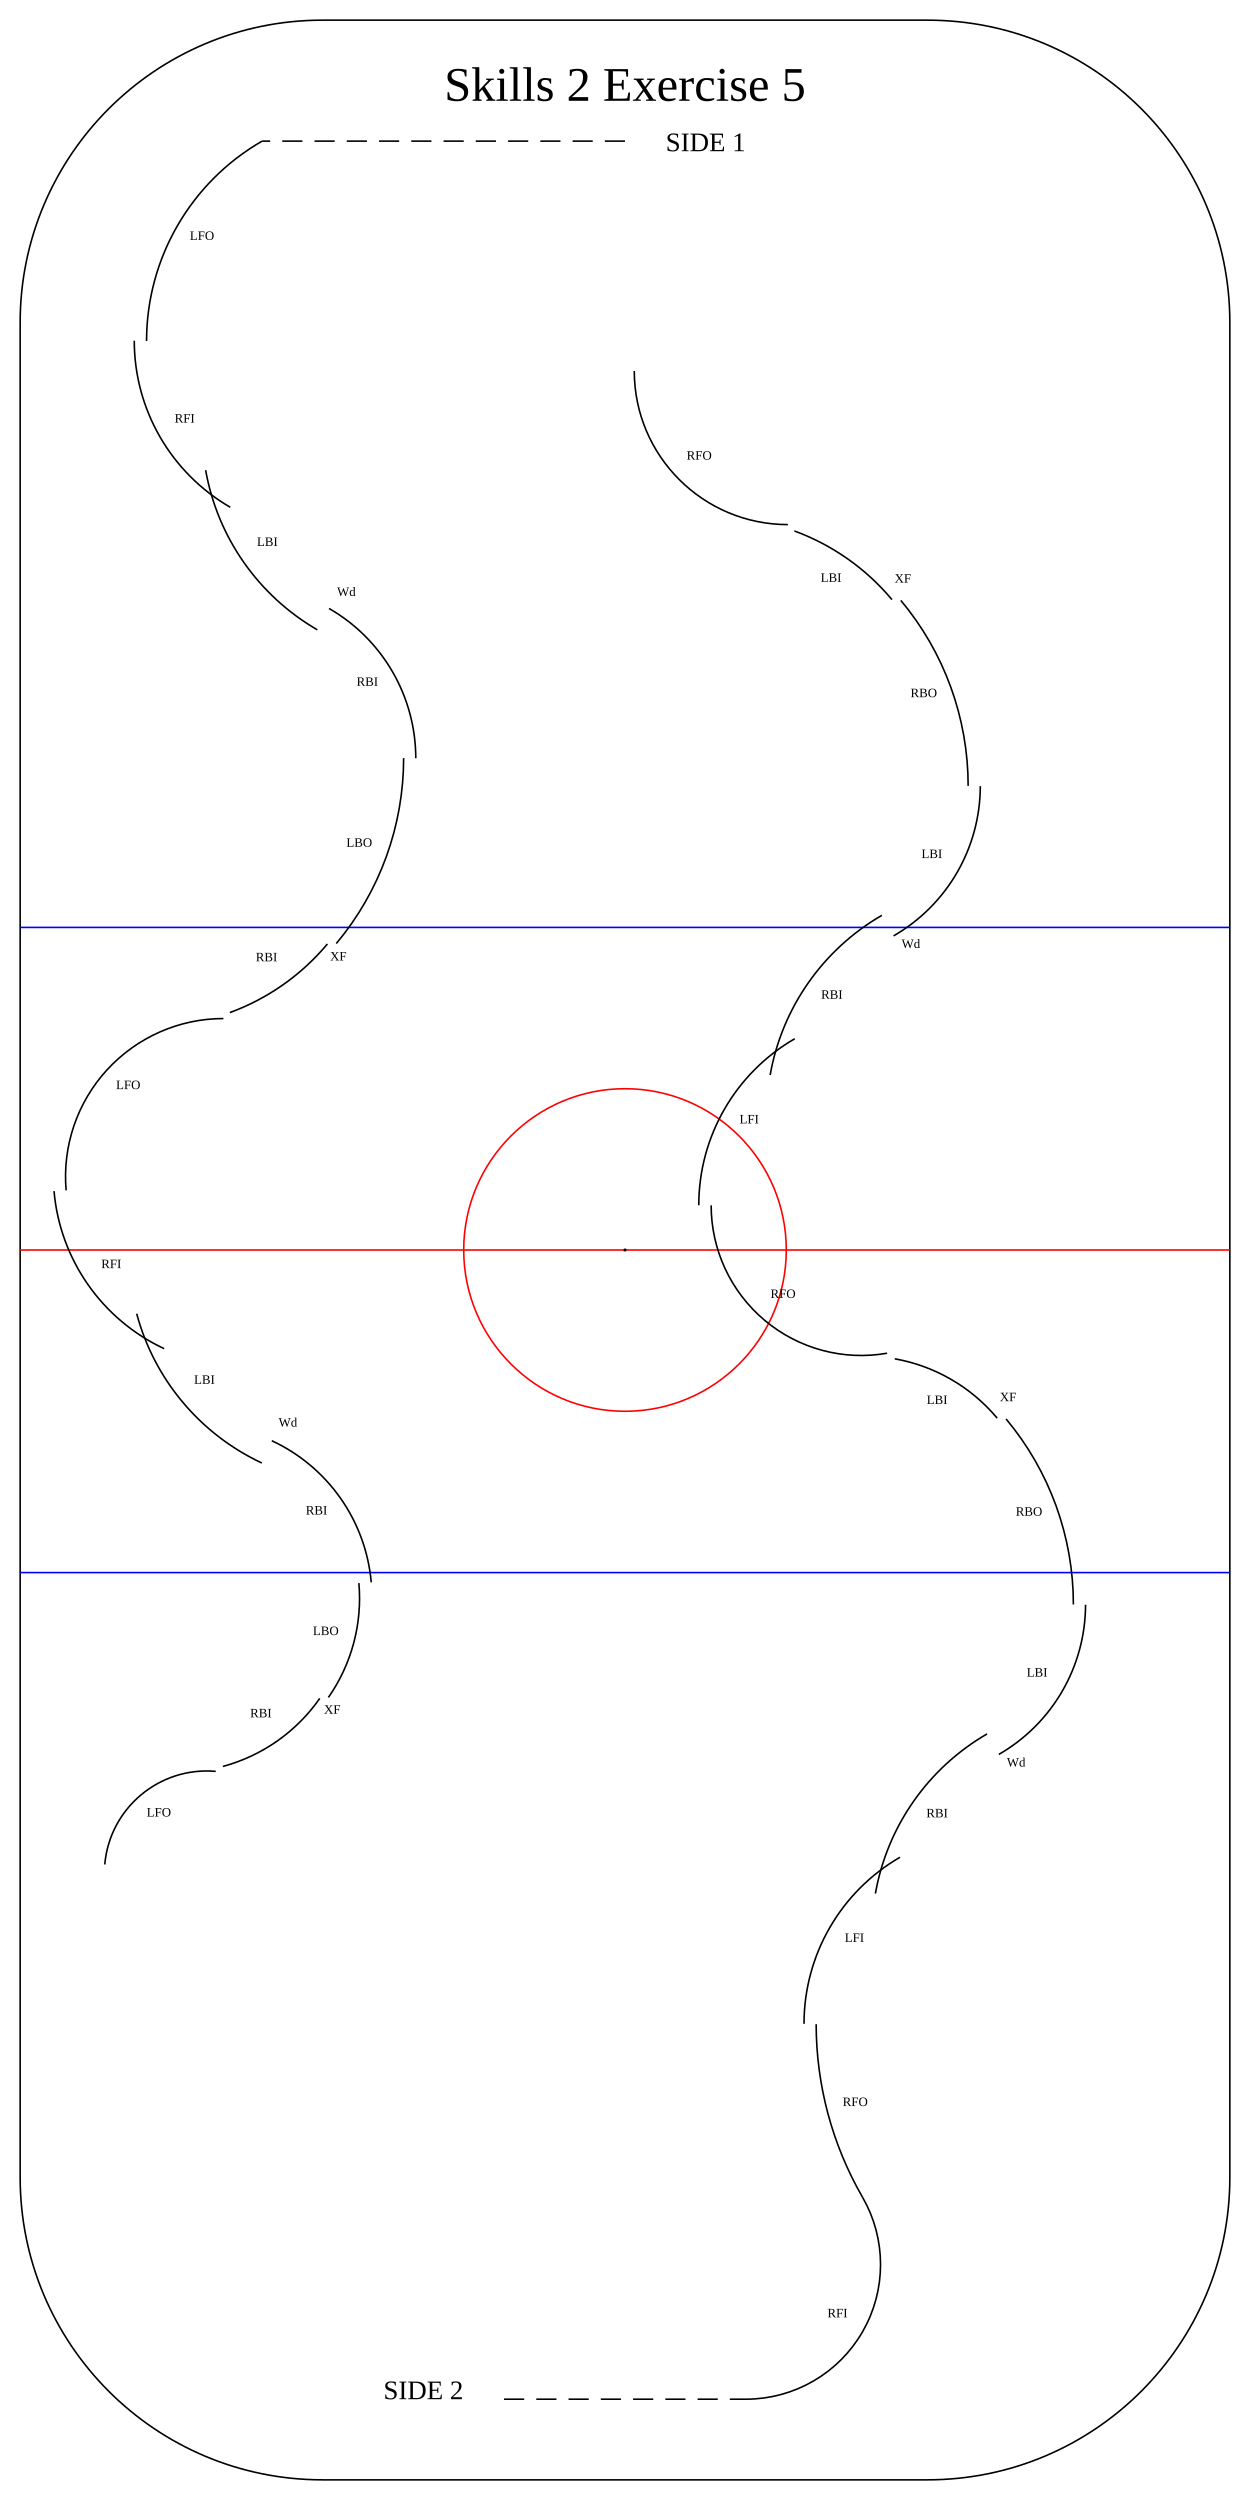
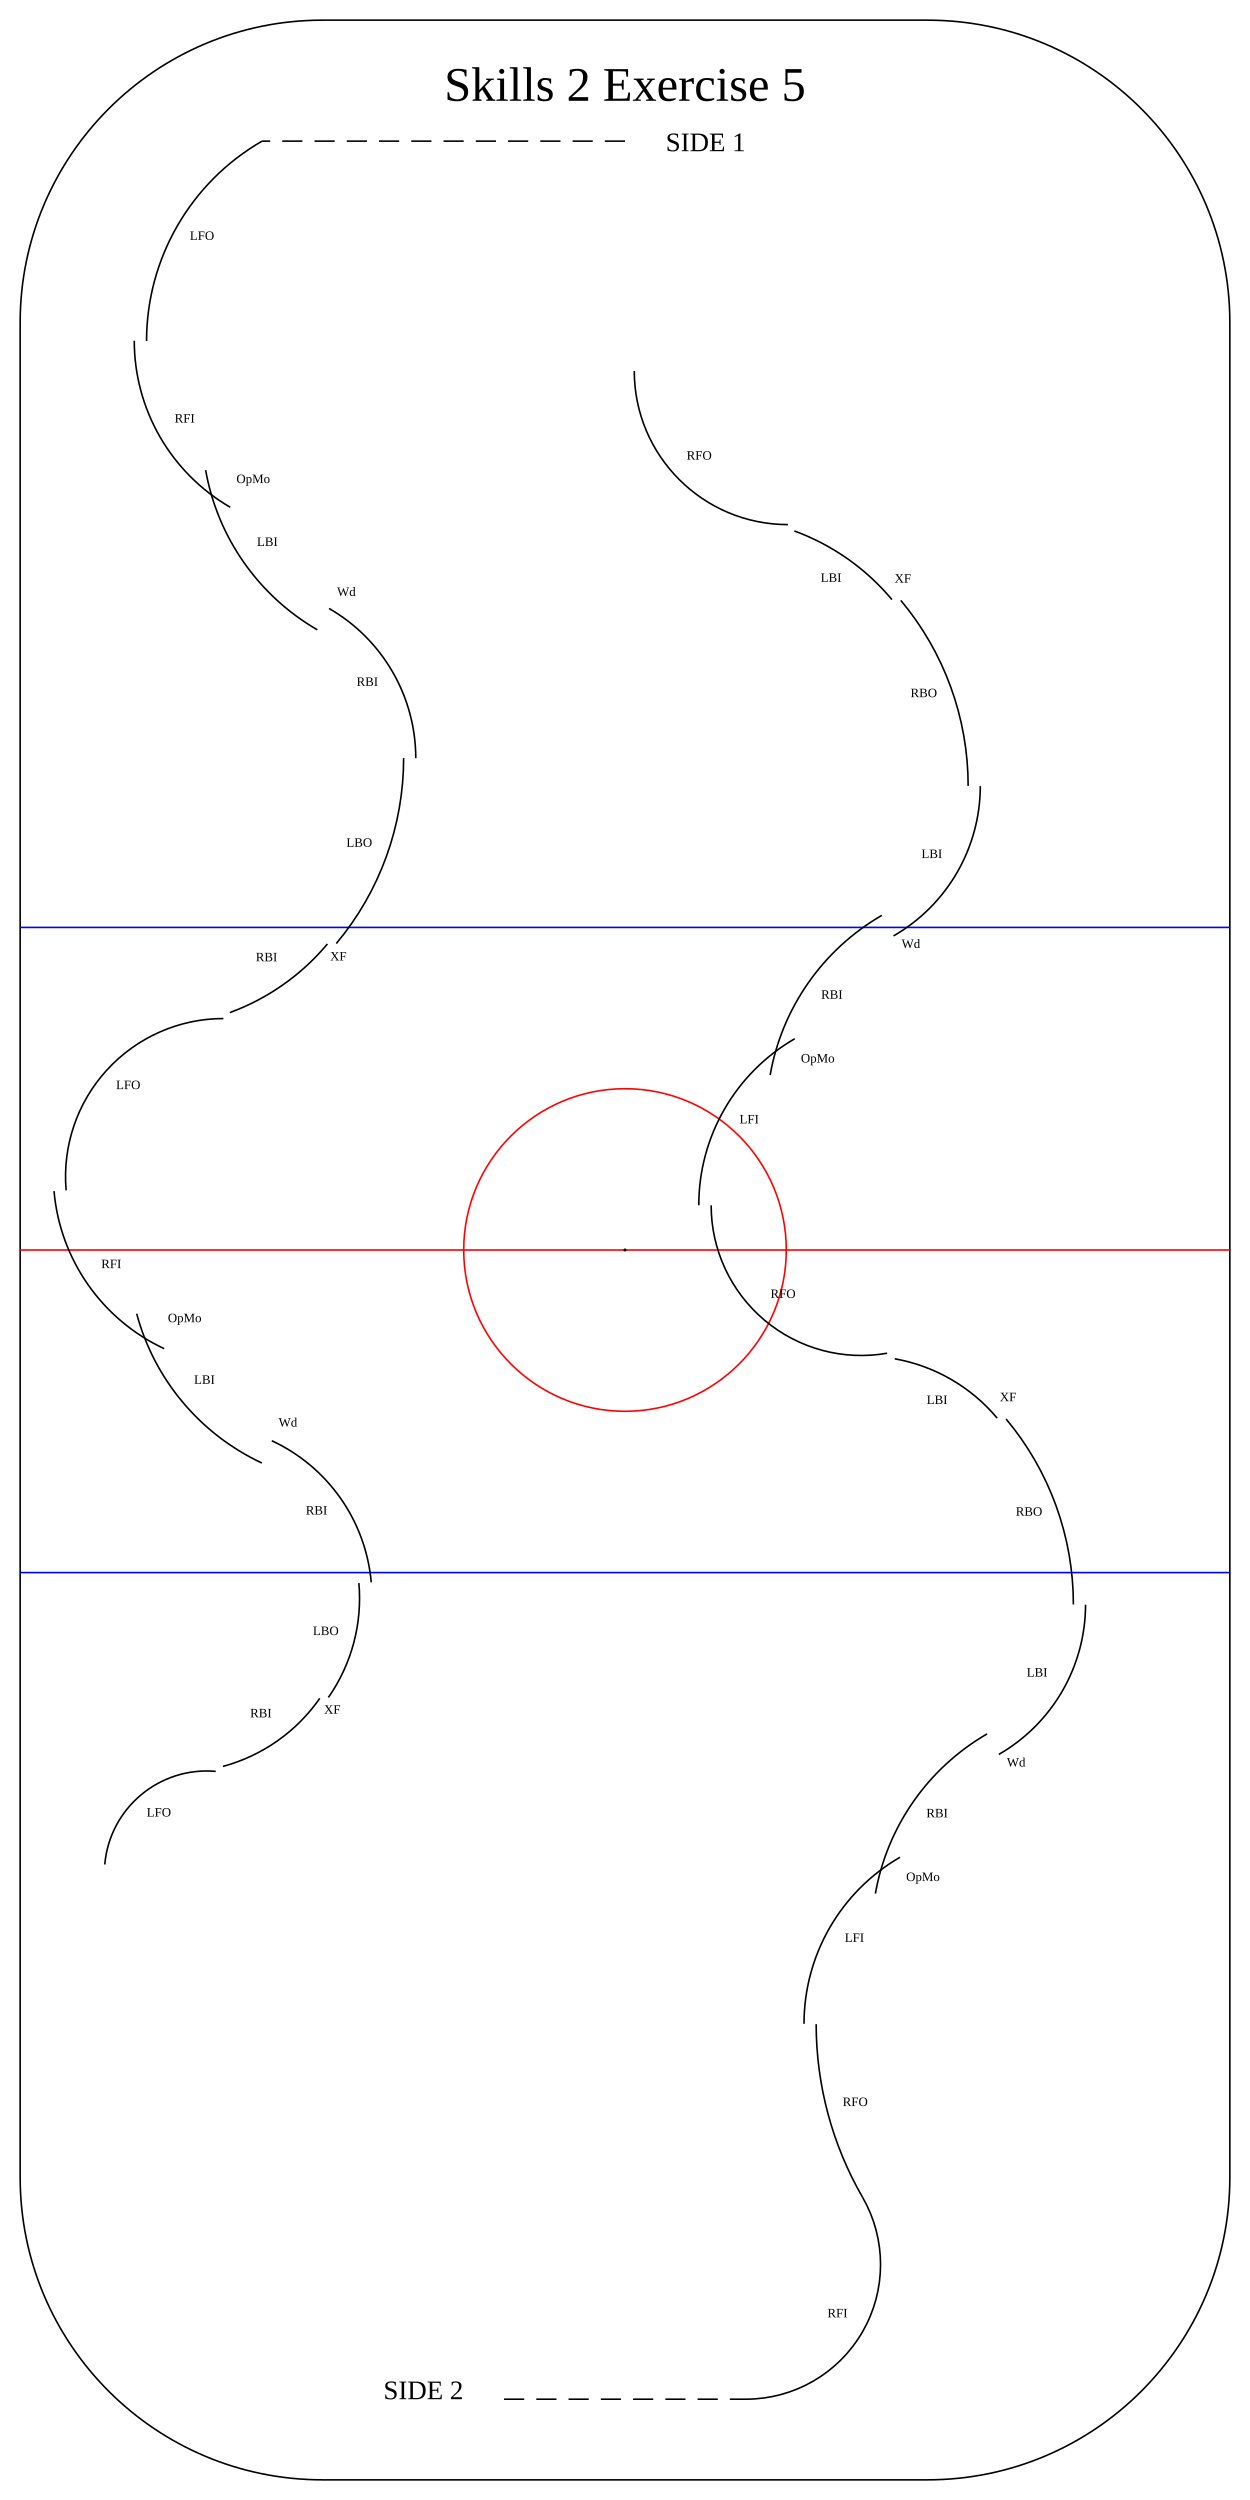
<svg xmlns="http://www.w3.org/2000/svg" xmlns:xlink="http://www.w3.org/1999/xlink" height="6200" viewBox="-50 -50 3100 6200" width="3100">
  <defs>
    <style>
text { text-anchor: middle } path,rect,circle { fill:none; stroke: black; }
</style>
    <g id="Rink">
      <clipPath id="clip-rink">
        <rect height="6100" rx="750" ry="750" width="3000" x="0" y="0" />
      </clipPath>
      <rect height="6100" rx="750" ry="750" style="text { text-anchor: middle } path,rect,circle { fill:none; stroke: black; } clip-path:url(#clip-rink)" width="3000" x="0" y="0" />
      <path d="M 0,3050 l 3000,0" style="stroke:red;" />
      <circle cx="1500" cy="3050" r="400" style="stroke:red;" />
      <circle cx="1500" cy="3050" r="2" style="fill: black;" />
      <path d="M 0,2250 l 3000,0" style="stroke: blue;" />
      <path d="M 0,3850 l 3000,0" style="stroke: blue;" />
    </g>
    <g id="Info" />
    <g id="LF[len=900,label=&quot; &quot;,style=&quot;dashed&quot;]">
      <path d="M 0,0 l 0,900" stroke-dasharray="50 30" />
    </g>
    <g id="LFO&gt;+">
      <path d="M 0,0 a 572,572 0 0 0 286,496" />
    </g>
    <g id="RFI&gt;[len=500]">
      <path d="M 0,0 a 477,477 0 0 0 238,413" />
    </g>
    <g id="LBI[angle=50,len=500]">
      <path d="M 0,0 a 572,572 0 0 0 204,438" />
    </g>
    <g id="wd-RBI&gt;">
      <path d="M 0,0 a 429,429 0 0 1 -214,372" />
    </g>
    <g id="LBO[angle=40,len=500]">
      <path d="M 0,0 a 716,716 0 0 1 -167,460" />
    </g>
    <g id="xf-RBI-[angle=30]">
      <path d="M 0,0 a 572,572 0 0 1 -76,286" />
    </g>
    <g id="LFO[angle=95,len=650]">
      <path d="M 0,0 a 392,392 0 0 0 426,390" />
    </g>
    <g id="LBO-[angle=40]">
      <path d="M 0,0 a 429,429 0 0 1 -100,276" />
    </g>
    <g id="xf-RBI-[angle=40]">
      <path d="M 0,0 a 429,429 0 0 1 -100,276" />
    </g>
    <g id="LFO[angle=90,len=400]">
      <path d="M 0,0 a 254,254 0 0 0 254,254" />
    </g>
    <g id="RF+[label=&quot; &quot;,style=&quot;dashed&quot;]">
      <path d="M 0,0 l 0,600" stroke-dasharray="50 30" />
    </g>
    <g id="RFI[angle=120,len=700]">
      <path d="M 0,0 a 334,334 0 0 0 501,289" />
    </g>
    <g id="RFO[angle=30]">
      <path d="M 0,0 a 859,859 0 0 1 -115,429" />
    </g>
    <g id="LFI&gt;[len=500]">
      <path d="M 0,0 a 477,477 0 0 1 -238,413" />
    </g>
    <g id="RBI[angle=50,len=500]">
      <path d="M 0,0 a 572,572 0 0 1 -204,438" />
    </g>
    <g id="wd-LBI&gt;">
      <path d="M 0,0 a 429,429 0 0 0 214,372" />
    </g>
    <g id="RBO[angle=40,len=500]">
      <path d="M 0,0 a 716,716 0 0 0 167,460" />
    </g>
    <g id="xf-LBI-[angle=40]">
      <path d="M 0,0 a 429,429 0 0 0 100,276" />
    </g>
    <g id="RFO[angle=100,len=650]">
      <path d="M 0,0 a 372,372 0 0 1 -437,366" />
    </g>
    <g id="xf-LBI-[angle=30]">
      <path d="M 0,0 a 572,572 0 0 0 76,286" />
    </g>
    <g id="RFO+[angle=90]">
      <path d="M 0,0 a 381,381 0 0 1 -381,381" />
    </g>
  </defs>
  <use id="r_0_c_0_4" style="stroke-width:4;" transform="translate(0 0) rotate(0)" xlink:href="#Rink" />
  <text style="font-size: 90pt;" x="1500" y="200">
Skills 2 Exercise 5
</text>
  <text style="font-size:50pt;" x="1700" y="325">
SIDE 1
</text>
  <use id="r_7_c_0_37" style="stroke-width:4;" transform="translate(1500 300) rotate(90)" xlink:href="#LF[len=900,label=&quot; &quot;,style=&quot;dashed&quot;]" />
  <text style="font-size:24pt;" x="1050" y="330">
 
</text>
  <use id="r_9_c_0_22" style="stroke-width:4;" transform="translate(600 300) rotate(60)" xlink:href="#LFO&gt;+" />
  <text style="font-size:24pt;" x="451" y="545">
LFO
</text>
  <use id="r_12_c_0_22" style="stroke-width:4;" transform="translate(283 795) rotate(0)" xlink:href="#RFI&gt;[len=500]" />
  <text style="font-size:24pt;" x="408" y="998">
RFI
</text>
-   <use id="r_14_c_0_22" style="stroke-width:4;" transform="translate(460 1116) rotate(350)" xlink:href="#LBI[angle=50,len=500]" />
+   <text style="font-size:24pt;" x="578" y="1148">
+ OpMo
+ </text>
+   <use id="r_15_c_0_22" style="stroke-width:4;" transform="translate(460 1116) rotate(350)" xlink:href="#LBI[angle=50,len=500]" />
  <text style="font-size:24pt;" x="613" y="1304">
LBI
</text>
-   <use id="r_16_c_0_7" style="stroke-width:4;" transform="translate(766 1459) rotate(300)" xlink:href="#wd-RBI&gt;" />
+   <use id="r_17_c_0_7" style="stroke-width:4;" transform="translate(766 1459) rotate(300)" xlink:href="#wd-RBI&gt;" />
  <text style="font-size:24pt;" x="861" y="1651">
RBI
</text>
  <text style="font-size:24pt;" x="809" y="1428">
Wd
</text>
-   <use id="r_17_c_0_22" style="stroke-width:4;" transform="translate(951 1830) rotate(0)" xlink:href="#LBO[angle=40,len=500]" />
+   <use id="r_18_c_0_22" style="stroke-width:4;" transform="translate(951 1830) rotate(0)" xlink:href="#LBO[angle=40,len=500]" />
  <text style="font-size:24pt;" x="841" y="2050">
LBO
</text>
-   <use id="r_18_c_0_25" style="stroke-width:4;" transform="translate(762 2291) rotate(40)" xlink:href="#xf-RBI-[angle=30]" />
+   <use id="r_19_c_0_25" style="stroke-width:4;" transform="translate(762 2291) rotate(40)" xlink:href="#xf-RBI-[angle=30]" />
  <text style="font-size:24pt;" x="611" y="2334">
RBI
</text>
  <text style="font-size:24pt;" x="789" y="2332">
XF
</text>
-   <use id="r_20_c_0_22" style="stroke-width:4;" transform="translate(504 2476) rotate(90)" xlink:href="#LFO[angle=95,len=650]" />
+   <use id="r_21_c_0_22" style="stroke-width:4;" transform="translate(504 2476) rotate(90)" xlink:href="#LFO[angle=95,len=650]" />
  <text style="font-size:24pt;" x="268" y="2651">
LFO
</text>
-   <use id="r_23_c_0_22" style="stroke-width:4;" transform="translate(84 2904) rotate(355)" xlink:href="#RFI&gt;[len=500]" />
+   <use id="r_24_c_0_22" style="stroke-width:4;" transform="translate(84 2904) rotate(355)" xlink:href="#RFI&gt;[len=500]" />
  <text style="font-size:24pt;" x="226" y="3095">
RFI
</text>
-   <use id="r_25_c_0_22" style="stroke-width:4;" transform="translate(289 3208) rotate(345)" xlink:href="#LBI[angle=50,len=500]" />
+   <text style="font-size:24pt;" x="408" y="3229">
+ OpMo
+ </text>
+   <use id="r_27_c_0_22" style="stroke-width:4;" transform="translate(289 3208) rotate(345)" xlink:href="#LBI[angle=50,len=500]" />
  <text style="font-size:24pt;" x="457" y="3382">
LBI
</text>
-   <use id="r_27_c_0_7" style="stroke-width:4;" transform="translate(624 3523) rotate(295)" xlink:href="#wd-RBI&gt;" />
+   <use id="r_29_c_0_7" style="stroke-width:4;" transform="translate(624 3523) rotate(295)" xlink:href="#wd-RBI&gt;" />
  <text style="font-size:24pt;" x="735" y="3706">
RBI
</text>
  <text style="font-size:24pt;" x="664" y="3488">
Wd
</text>
-   <use id="r_28_c_0_22" style="stroke-width:4;" transform="translate(840 3876) rotate(355)" xlink:href="#LBO-[angle=40]" />
+   <use id="r_30_c_0_22" style="stroke-width:4;" transform="translate(840 3876) rotate(355)" xlink:href="#LBO-[angle=40]" />
  <text style="font-size:24pt;" x="758" y="4005">
LBO
</text>
-   <use id="r_29_c_0_25" style="stroke-width:4;" transform="translate(743 4162) rotate(35)" xlink:href="#xf-RBI-[angle=40]" />
+   <use id="r_31_c_0_25" style="stroke-width:4;" transform="translate(743 4162) rotate(35)" xlink:href="#xf-RBI-[angle=40]" />
  <text style="font-size:24pt;" x="597" y="4209">
RBI
</text>
  <text style="font-size:24pt;" x="774" y="4200">
XF
</text>
-   <use id="r_31_c_0_22" style="stroke-width:4;" transform="translate(485 4343) rotate(95)" xlink:href="#LFO[angle=90,len=400]" />
+   <use id="r_33_c_0_22" style="stroke-width:4;" transform="translate(485 4343) rotate(95)" xlink:href="#LFO[angle=90,len=400]" />
  <text style="font-size:24pt;" x="344" y="4455">
LFO
</text>
  <text style="font-size:50pt;" x="1000" y="5900">
SIDE 2
</text>
-   <use id="r_36_c_0_37" style="stroke-width:4;" transform="translate(1200 5900) rotate(270)" xlink:href="#RF+[label=&quot; &quot;,style=&quot;dashed&quot;]" />
+   <use id="r_38_c_0_37" style="stroke-width:4;" transform="translate(1200 5900) rotate(270)" xlink:href="#RF+[label=&quot; &quot;,style=&quot;dashed&quot;]" />
  <text style="font-size:24pt;" x="1500" y="5870">
 
</text>
-   <use id="r_37_c_0_23" style="stroke-width:4;" transform="translate(1800 5900) rotate(270)" xlink:href="#RFI[angle=120,len=700]" />
+   <use id="r_39_c_0_23" style="stroke-width:4;" transform="translate(1800 5900) rotate(270)" xlink:href="#RFI[angle=120,len=700]" />
  <text style="font-size:24pt;" x="2027" y="5697">
RFI
</text>
-   <use id="r_38_c_0_22" style="stroke-width:4;" transform="translate(2089 5399) rotate(150)" xlink:href="#RFO[angle=30]" />
+   <use id="r_40_c_0_22" style="stroke-width:4;" transform="translate(2089 5399) rotate(150)" xlink:href="#RFO[angle=30]" />
  <text style="font-size:24pt;" x="2071" y="5173">
RFO
</text>
-   <use id="r_41_c_0_22" style="stroke-width:4;" transform="translate(1944 4969) rotate(180)" xlink:href="#LFI&gt;[len=500]" />
+   <use id="r_43_c_0_22" style="stroke-width:4;" transform="translate(1944 4969) rotate(180)" xlink:href="#LFI&gt;[len=500]" />
  <text style="font-size:24pt;" x="2069" y="4766">
LFI
</text>
-   <use id="r_43_c_0_22" style="stroke-width:4;" transform="translate(2121 4646) rotate(190)" xlink:href="#RBI[angle=50,len=500]" />
+   <text style="font-size:24pt;" x="2239" y="4615">
+ OpMo
+ </text>
+   <use id="r_46_c_0_22" style="stroke-width:4;" transform="translate(2121 4646) rotate(190)" xlink:href="#RBI[angle=50,len=500]" />
  <text style="font-size:24pt;" x="2274" y="4457">
RBI
</text>
-   <use id="r_45_c_0_7" style="stroke-width:4;" transform="translate(2427 4301) rotate(240)" xlink:href="#wd-LBI&gt;" />
+   <use id="r_48_c_0_7" style="stroke-width:4;" transform="translate(2427 4301) rotate(240)" xlink:href="#wd-LBI&gt;" />
  <text style="font-size:24pt;" x="2522" y="4108">
LBI
</text>
  <text style="font-size:24pt;" x="2470" y="4331">
Wd
</text>
-   <use id="r_46_c_0_22" style="stroke-width:4;" transform="translate(2612 3929) rotate(180)" xlink:href="#RBO[angle=40,len=500]" />
+   <use id="r_49_c_0_22" style="stroke-width:4;" transform="translate(2612 3929) rotate(180)" xlink:href="#RBO[angle=40,len=500]" />
  <text style="font-size:24pt;" x="2502" y="3709">
RBO
</text>
-   <use id="r_47_c_0_25" style="stroke-width:4;" transform="translate(2423 3467) rotate(140)" xlink:href="#xf-LBI-[angle=40]" />
+   <use id="r_50_c_0_25" style="stroke-width:4;" transform="translate(2423 3467) rotate(140)" xlink:href="#xf-LBI-[angle=40]" />
  <text style="font-size:24pt;" x="2274" y="3432">
LBI
</text>
  <text style="font-size:24pt;" x="2450" y="3425">
XF
</text>
-   <use id="r_49_c_0_23" style="stroke-width:4;" transform="translate(2150 3306) rotate(80)" xlink:href="#RFO[angle=100,len=650]" />
+   <use id="r_52_c_0_23" style="stroke-width:4;" transform="translate(2150 3306) rotate(80)" xlink:href="#RFO[angle=100,len=650]" />
  <text style="font-size:24pt;" x="1892" y="3169">
RFO
</text>
-   <use id="r_52_c_0_22" style="stroke-width:4;" transform="translate(1683 2939) rotate(180)" xlink:href="#LFI&gt;[len=500]" />
+   <use id="r_55_c_0_22" style="stroke-width:4;" transform="translate(1683 2939) rotate(180)" xlink:href="#LFI&gt;[len=500]" />
  <text style="font-size:24pt;" x="1808" y="2736">
LFI
</text>
-   <use id="r_54_c_0_22" style="stroke-width:4;" transform="translate(1860 2616) rotate(190)" xlink:href="#RBI[angle=50,len=500]" />
+   <text style="font-size:24pt;" x="1978" y="2585">
+ OpMo
+ </text>
+   <use id="r_58_c_0_22" style="stroke-width:4;" transform="translate(1860 2616) rotate(190)" xlink:href="#RBI[angle=50,len=500]" />
  <text style="font-size:24pt;" x="2013" y="2427">
RBI
</text>
-   <use id="r_56_c_0_7" style="stroke-width:4;" transform="translate(2166 2271) rotate(240)" xlink:href="#wd-LBI&gt;" />
+   <use id="r_60_c_0_7" style="stroke-width:4;" transform="translate(2166 2271) rotate(240)" xlink:href="#wd-LBI&gt;" />
  <text style="font-size:24pt;" x="2261" y="2078">
LBI
</text>
  <text style="font-size:24pt;" x="2209" y="2301">
Wd
</text>
-   <use id="r_57_c_0_22" style="stroke-width:4;" transform="translate(2351 1899) rotate(180)" xlink:href="#RBO[angle=40,len=500]" />
+   <use id="r_61_c_0_22" style="stroke-width:4;" transform="translate(2351 1899) rotate(180)" xlink:href="#RBO[angle=40,len=500]" />
  <text style="font-size:24pt;" x="2241" y="1679">
RBO
</text>
-   <use id="r_58_c_0_25" style="stroke-width:4;" transform="translate(2162 1437) rotate(140)" xlink:href="#xf-LBI-[angle=30]" />
+   <use id="r_62_c_0_25" style="stroke-width:4;" transform="translate(2162 1437) rotate(140)" xlink:href="#xf-LBI-[angle=30]" />
  <text style="font-size:24pt;" x="2011" y="1393">
LBI
</text>
  <text style="font-size:24pt;" x="2189" y="1395">
XF
</text>
-   <use id="r_60_c_0_22" style="stroke-width:4;" transform="translate(1904 1251) rotate(90)" xlink:href="#RFO+[angle=90]" />
+   <use id="r_64_c_0_22" style="stroke-width:4;" transform="translate(1904 1251) rotate(90)" xlink:href="#RFO+[angle=90]" />
  <text style="font-size:24pt;" x="1684" y="1090">
RFO
</text>
</svg>
